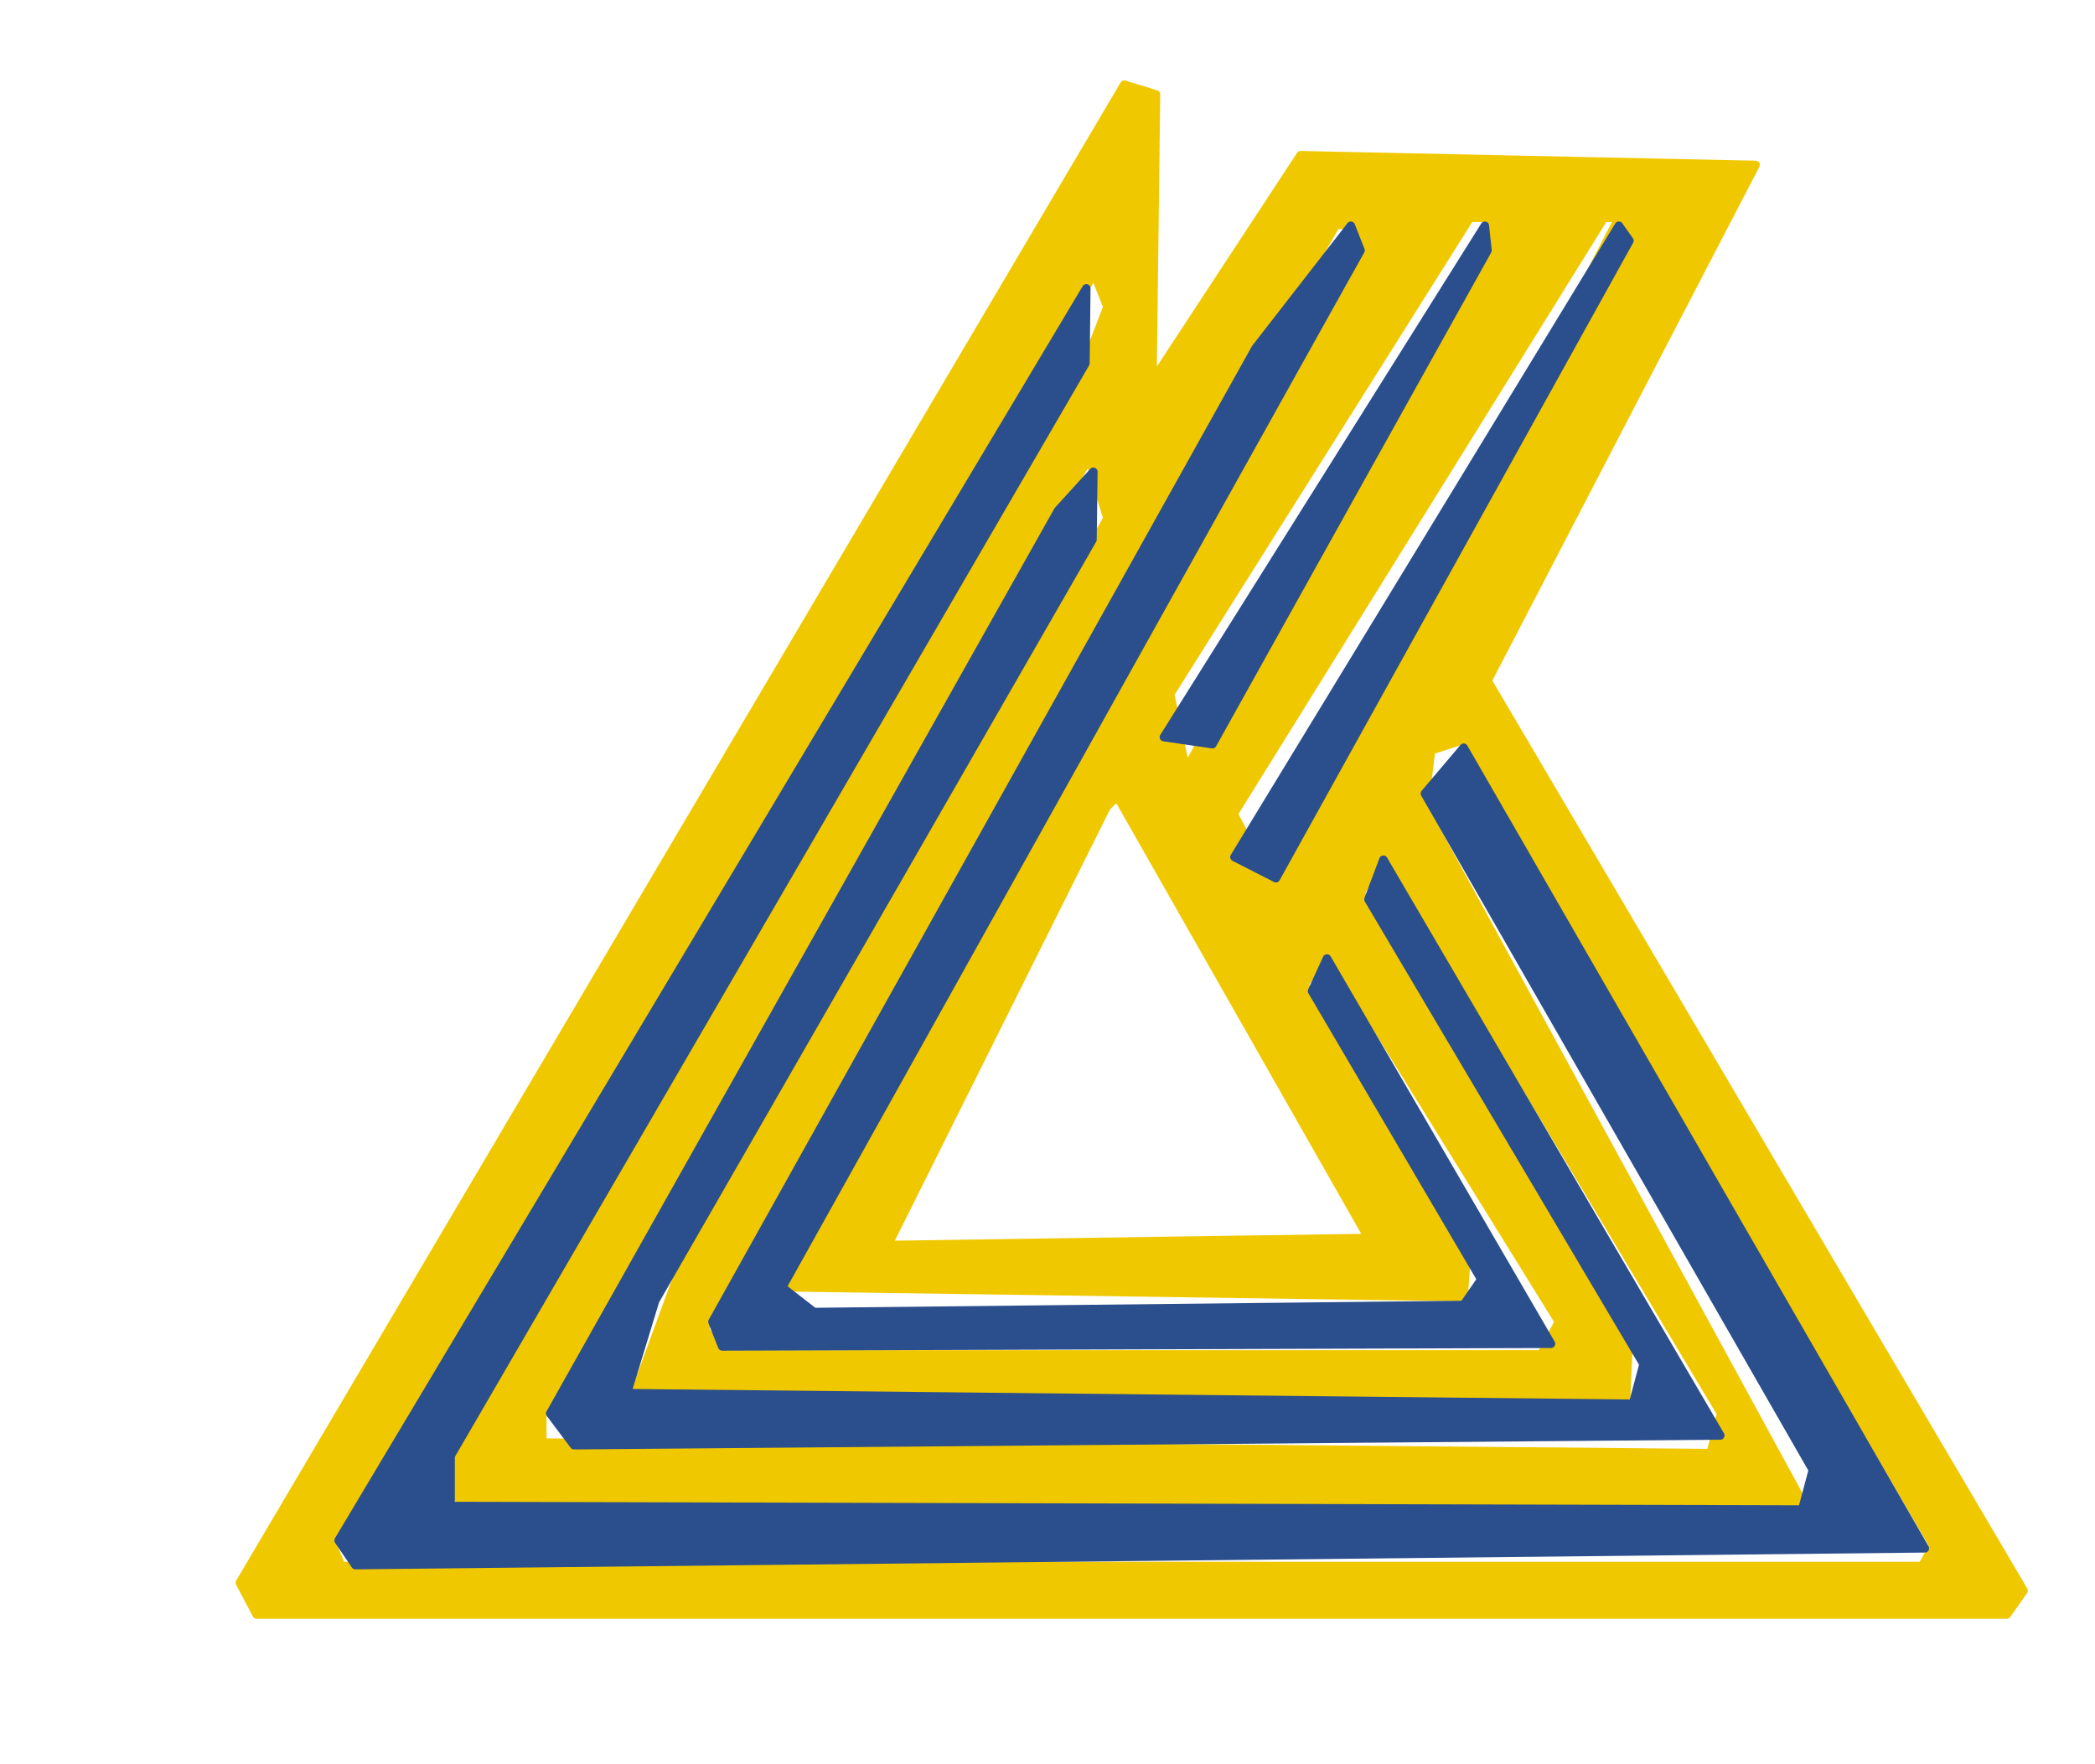
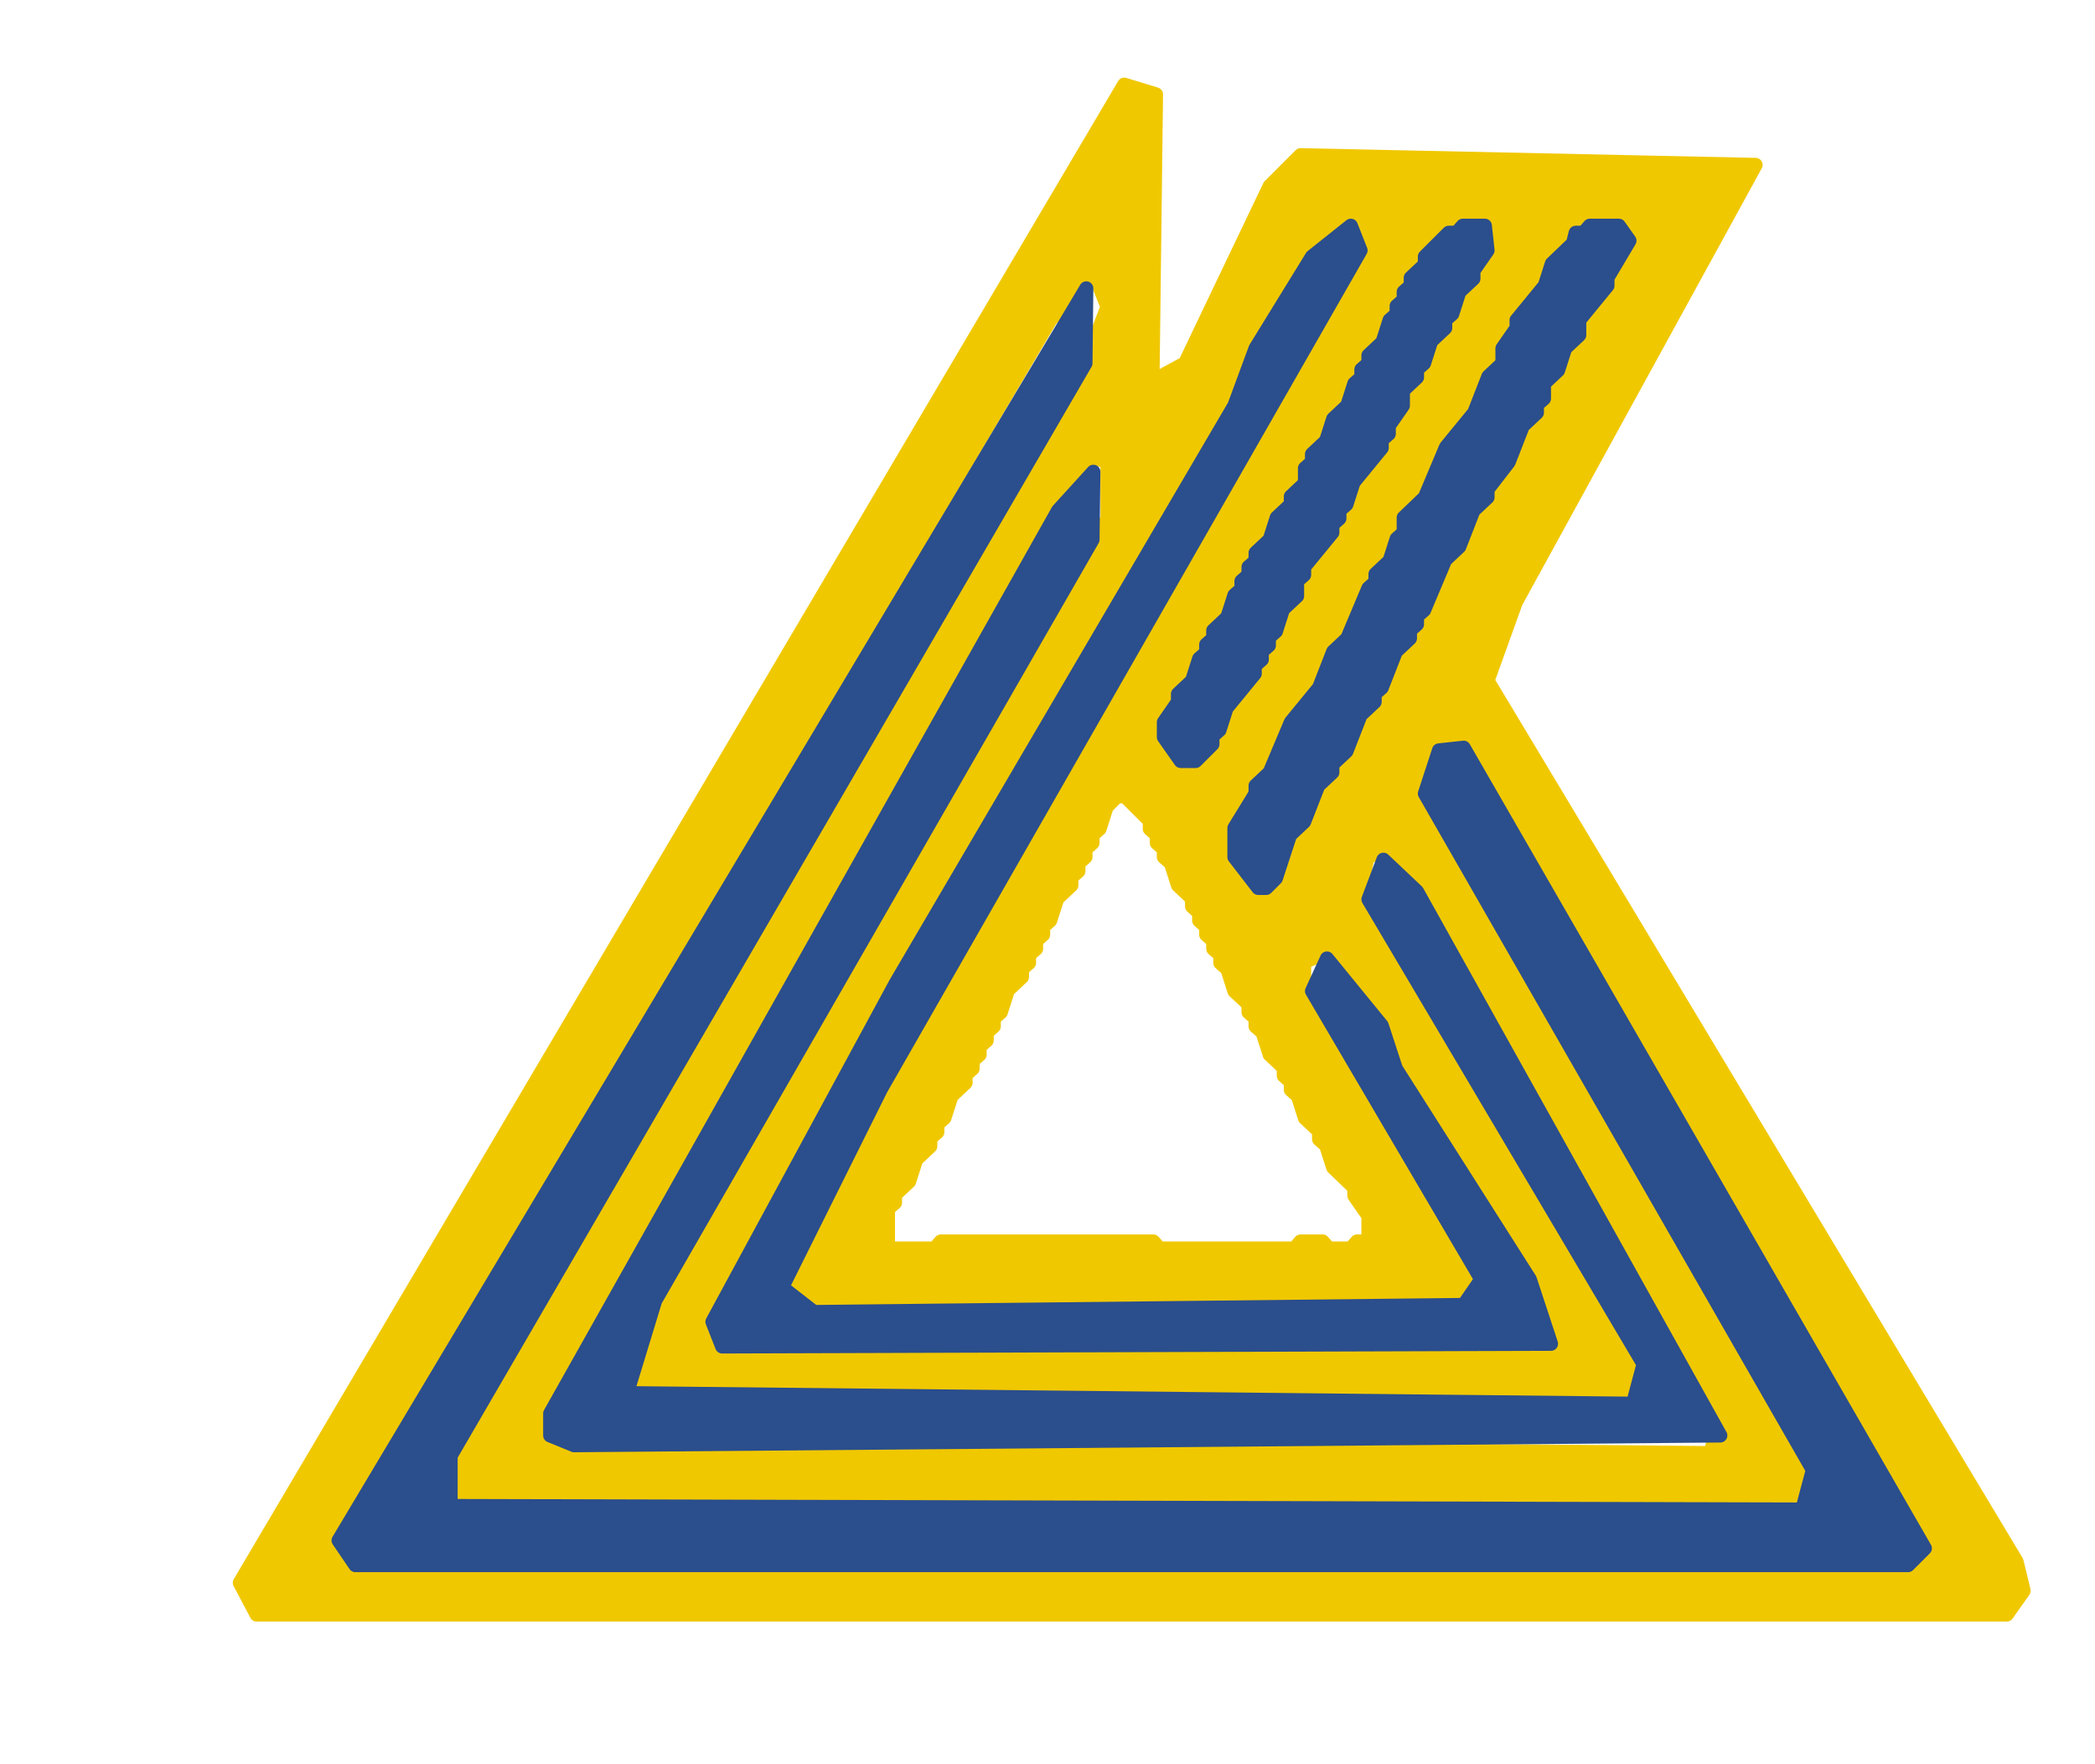
<svg xmlns="http://www.w3.org/2000/svg" width="297" height="250" viewBox="0 0 297 250" role="img" aria-label="K logo">
  <g shape-rendering="geometricPrecision">
-     <path d="M 34.00 224.38 L 36.38 228.88 L 284.50 228.88 L 286.88 225.50 L 210.88 96.50 L 248.88 23.38 L 184.38 22.00 L 163.38 54.00 L 163.88 13.38 L 159.38 12.00 Z M 46.88 218.38 L 155.12 38.75 L 157.00 43.50 L 152.00 56.50 L 64.00 208.38 L 65.00 212.50 L 255.50 212.88 L 201.88 114.50 L 202.88 106.38 L 207.50 104.88 L 274.12 219.12 L 272.50 222.00 L 48.38 222.00 Z M 154.38 64.88 L 157.00 73.50 L 97.00 178.38 L 90.00 197.50 L 230.50 198.88 L 230.88 190.38 L 192.88 126.50 L 196.50 120.88 L 244.00 200.38 L 242.50 206.00 L 76.88 204.50 L 76.88 200.38 Z M 192.50 31.88 L 192.00 39.50 L 112.00 182.50 L 207.50 183.88 L 207.88 178.38 L 184.88 139.50 L 188.50 134.88 L 221.00 187.38 L 218.50 192.00 L 102.38 192.00 L 99.88 188.38 L 189.38 31.88 Z M 158.38 112.88 L 194.00 175.50 L 125.88 176.50 L 156.88 114.38 Z M 229.50 30.88 L 180.50 126.00 L 174.88 115.38 L 227.38 30.88 Z M 211.50 30.88 L 168.12 109.12 L 165.88 98.38 L 208.38 30.88 Z" fill="#F0C800" stroke="#F0C800" stroke-width="1.2" stroke-linejoin="round" stroke-linecap="round" fill-rule="evenodd" />
-     <path d="M 48.00 218.38 L 50.38 221.88 L 272.88 219.50 L 207.50 106.00 L 202.00 112.50 L 257.00 208.38 L 255.50 214.00 L 63.88 213.50 L 63.88 206.38 L 153.88 51.50 L 154.00 40.88 Z M 78.00 200.38 L 81.38 204.88 L 243.88 203.50 L 196.12 121.88 L 194.00 127.50 L 233.00 193.38 L 231.50 199.00 L 88.88 197.50 L 92.88 184.38 L 154.88 76.50 L 155.00 66.88 L 150.00 72.38 Z M 191.50 32.00 L 178.00 49.38 L 101.00 187.38 L 102.38 190.88 L 219.88 190.50 L 188.12 135.88 L 186.00 140.50 L 210.00 181.38 L 207.50 185.00 L 115.38 186.00 L 110.88 182.50 L 192.88 35.50 Z M 229.50 32.00 L 175.00 121.50 L 180.88 124.50 L 231.00 34.12 Z M 210.50 32.00 L 165.00 104.50 L 171.88 105.50 L 210.88 35.50 Z" fill="#2B4E8C" stroke="#2B4E8C" stroke-width="1.2" stroke-linejoin="round" stroke-linecap="round" fill-rule="evenodd" />
+     <path d="M 34.00 224.38 L 36.38 228.88 L 284.50 228.88 L 286.88 225.50 L 285.88 221.38 L 210.88 96.50 L 214.88 85.38 L 248.88 23.38 L 184.38 22.00 L 180.00 26.38 L 168.00 51.50 L 163.38 54.00 L 163.88 13.38 L 159.38 12.00 Z M 46.88 218.38 L 148.88 45.38 L 155.12 38.75 L 157.00 43.50 L 152.00 56.50 L 64.00 208.38 L 65.00 212.50 L 255.50 212.88 L 255.88 208.38 L 201.88 114.50 L 202.88 106.38 L 207.50 104.88 L 274.12 219.12 L 272.50 222.00 L 48.38 222.00 Z M 154.38 64.88 L 157.00 65.38 L 157.00 73.50 L 103.00 170.50 L 97.00 178.38 L 90.00 192.38 L 90.00 197.50 L 92.38 198.88 L 230.50 198.88 L 231.88 197.50 L 230.88 190.38 L 192.88 126.50 L 193.88 121.38 L 196.50 120.88 L 204.00 130.38 L 244.00 200.38 L 242.50 206.00 L 76.88 204.50 L 76.88 200.38 Z M 192.50 31.88 L 192.00 39.50 L 188.00 43.38 L 176.00 67.50 L 173.00 70.38 L 140.00 131.50 L 137.00 134.38 L 135.00 140.50 L 117.00 170.38 L 112.00 182.50 L 114.38 184.88 L 207.50 183.88 L 208.88 182.50 L 207.88 178.38 L 184.88 139.50 L 184.88 136.38 L 188.50 134.88 L 193.00 139.38 L 221.00 187.38 L 221.00 190.50 L 218.50 192.00 L 102.38 192.00 L 99.88 188.38 L 124.88 141.38 L 174.88 56.50 L 180.88 43.38 L 189.38 31.88 Z M 158.38 112.88 L 159.50 112.88 L 163.00 116.38 L 163.00 117.50 L 164.00 118.38 L 164.00 119.50 L 165.00 120.38 L 165.00 121.50 L 166.00 122.38 L 167.00 125.50 L 169.00 127.38 L 169.00 128.50 L 170.00 129.38 L 170.00 130.50 L 171.00 131.38 L 171.00 132.50 L 172.00 133.38 L 172.00 134.50 L 173.00 135.38 L 173.00 136.50 L 174.00 137.38 L 175.00 140.50 L 177.00 142.38 L 177.00 143.50 L 178.00 144.38 L 178.00 145.50 L 179.00 146.38 L 180.00 149.50 L 182.00 151.38 L 182.00 152.50 L 183.00 153.38 L 183.00 154.50 L 184.00 155.38 L 185.00 158.50 L 187.00 160.38 L 187.00 161.50 L 188.00 162.38 L 189.00 165.50 L 192.00 168.38 L 192.00 169.50 L 194.00 172.38 L 194.00 175.50 L 193.50 176.00 L 192.38 176.00 L 191.50 177.00 L 188.38 177.00 L 187.50 176.00 L 184.38 176.00 L 183.50 177.00 L 164.38 177.00 L 163.50 176.00 L 133.38 176.00 L 132.50 177.00 L 126.38 177.00 L 125.88 176.50 L 125.88 171.38 L 126.88 170.50 L 126.88 169.38 L 128.88 167.50 L 129.88 164.38 L 131.88 162.50 L 131.88 161.38 L 132.88 160.50 L 132.88 159.38 L 133.88 158.50 L 134.88 155.38 L 136.88 153.50 L 136.88 152.38 L 137.88 151.50 L 137.88 150.38 L 138.88 149.50 L 138.88 148.38 L 139.88 147.50 L 139.88 146.38 L 140.88 145.50 L 140.88 144.38 L 141.88 143.50 L 142.88 140.38 L 144.88 138.50 L 144.88 137.38 L 145.88 136.50 L 145.88 135.38 L 146.88 134.50 L 146.88 133.38 L 147.88 132.50 L 147.88 131.38 L 148.88 130.50 L 149.88 127.38 L 151.88 125.50 L 151.88 124.38 L 152.88 123.50 L 152.88 122.38 L 153.88 121.50 L 153.88 120.38 L 154.88 119.50 L 154.88 118.38 L 155.88 117.50 L 156.88 114.38 Z M 229.50 30.88 L 232.12 34.12 L 230.00 37.38 L 230.00 38.50 L 229.00 39.38 L 229.00 40.50 L 226.00 43.38 L 226.00 44.50 L 225.00 45.38 L 224.00 48.50 L 222.00 50.38 L 222.00 51.50 L 221.00 52.38 L 221.00 53.50 L 220.00 54.38 L 220.00 55.50 L 219.00 56.38 L 219.00 57.50 L 218.00 58.38 L 218.00 59.50 L 217.00 60.38 L 216.00 63.50 L 214.00 65.38 L 214.00 66.50 L 213.00 67.38 L 212.00 70.50 L 210.00 72.38 L 209.00 75.50 L 207.00 77.38 L 206.00 80.50 L 204.00 82.38 L 204.00 83.50 L 203.00 84.38 L 203.00 85.50 L 202.00 86.38 L 202.00 87.50 L 201.00 88.38 L 200.00 91.50 L 198.00 93.38 L 198.00 94.50 L 197.00 95.38 L 197.00 96.50 L 196.00 97.38 L 195.00 100.50 L 193.00 102.38 L 192.00 105.50 L 190.00 107.38 L 190.00 108.50 L 189.00 109.38 L 189.00 110.50 L 188.00 111.38 L 187.00 114.50 L 185.00 116.38 L 185.00 117.50 L 184.00 118.38 L 184.00 119.50 L 183.00 120.38 L 183.00 121.50 L 182.00 122.38 L 181.00 125.50 L 180.50 126.00 L 177.38 126.00 L 174.88 123.50 L 174.88 122.38 L 173.88 121.50 L 173.88 118.38 L 174.88 117.50 L 174.88 115.38 L 176.88 113.50 L 176.88 111.38 L 179.88 108.50 L 179.88 107.38 L 180.88 106.50 L 180.88 105.38 L 181.88 104.50 L 181.88 103.38 L 182.88 102.50 L 182.88 101.38 L 183.88 100.50 L 184.88 97.38 L 186.88 95.50 L 186.88 94.38 L 190.88 89.50 L 190.88 87.38 L 191.88 86.50 L 191.88 85.38 L 192.88 84.50 L 193.88 81.38 L 195.88 79.50 L 195.88 78.38 L 196.88 77.50 L 196.88 76.38 L 197.88 75.50 L 198.88 72.38 L 201.88 69.50 L 201.88 68.38 L 202.88 67.50 L 202.88 65.38 L 206.88 60.50 L 206.88 59.38 L 207.88 58.50 L 207.88 57.38 L 208.88 56.50 L 209.88 53.38 L 211.88 51.50 L 211.88 50.38 L 212.88 49.50 L 212.88 47.38 L 216.88 42.50 L 217.88 39.38 L 219.88 37.50 L 219.88 36.38 L 221.88 34.50 L 221.88 33.38 L 223.38 31.88 L 226.50 31.88 L 227.38 30.88 Z M 211.50 30.88 L 212.00 31.38 L 212.00 35.50 L 211.00 36.38 L 211.00 37.50 L 209.00 39.38 L 209.00 40.50 L 207.00 42.38 L 207.00 43.50 L 206.00 44.38 L 206.00 45.50 L 205.00 46.38 L 205.00 47.50 L 204.00 48.38 L 204.00 49.50 L 203.00 50.38 L 203.00 51.50 L 201.00 53.38 L 201.00 54.50 L 200.00 55.38 L 200.00 56.50 L 199.00 57.38 L 199.00 58.50 L 198.00 59.38 L 198.00 60.50 L 197.00 61.38 L 197.00 62.50 L 196.00 63.38 L 196.00 64.50 L 194.00 66.38 L 194.00 67.50 L 193.00 68.38 L 193.00 69.50 L 192.00 70.38 L 192.00 71.50 L 191.00 72.38 L 191.00 73.50 L 189.00 75.38 L 189.00 76.50 L 187.00 78.38 L 187.00 79.50 L 185.00 81.38 L 185.00 83.50 L 184.00 84.38 L 184.00 85.50 L 182.00 87.38 L 182.00 88.50 L 181.00 89.38 L 181.00 91.50 L 179.00 93.38 L 179.00 94.50 L 178.00 95.38 L 178.00 96.50 L 177.00 97.38 L 177.00 98.50 L 176.00 99.38 L 176.00 100.50 L 174.00 102.38 L 174.00 103.50 L 173.00 104.38 L 173.00 105.50 L 170.50 108.00 L 169.38 108.00 L 168.12 109.12 L 167.38 109.00 L 164.88 106.50 L 164.88 100.38 L 165.88 99.50 L 165.88 98.38 L 168.88 95.50 L 168.88 93.38 L 170.88 91.50 L 170.88 90.38 L 171.88 89.50 L 171.88 88.38 L 172.88 87.50 L 172.88 86.38 L 174.88 84.50 L 174.88 83.38 L 175.88 82.50 L 175.88 81.38 L 176.88 80.50 L 176.88 78.38 L 178.88 76.50 L 178.88 75.38 L 180.88 73.50 L 180.88 72.38 L 182.88 70.50 L 182.88 69.38 L 183.88 68.50 L 183.88 67.38 L 184.88 66.50 L 184.88 65.38 L 185.88 64.50 L 185.88 63.38 L 186.88 62.50 L 186.88 61.38 L 188.88 59.50 L 188.88 58.38 L 189.88 57.50 L 189.88 56.38 L 190.88 55.50 L 190.88 54.38 L 192.88 52.50 L 192.88 51.38 L 193.88 50.50 L 193.88 49.38 L 194.88 48.50 L 194.88 47.38 L 195.88 46.50 L 195.88 45.38 L 197.88 43.50 L 197.88 42.38 L 198.88 41.50 L 198.88 40.38 L 199.88 39.50 L 199.88 38.38 L 201.88 36.50 L 201.88 35.38 L 205.38 31.88 L 207.50 31.88 L 208.38 30.88 Z" fill="#F0C800" stroke="#F0C800" stroke-width="2" stroke-linejoin="round" fill-rule="evenodd" />
+     <path d="M 48.00 218.38 L 50.38 221.88 L 270.50 221.88 L 272.88 219.50 L 207.50 106.00 L 204.00 106.38 L 202.00 112.50 L 257.00 208.38 L 255.50 214.00 L 63.88 213.50 L 63.88 206.38 L 153.88 51.50 L 154.00 40.88 Z M 78.00 200.38 L 78.00 203.50 L 81.38 204.88 L 243.88 203.50 L 200.88 126.38 L 196.12 121.88 L 194.00 127.50 L 233.00 193.38 L 231.50 199.00 L 88.88 197.50 L 92.88 184.38 L 154.88 76.50 L 155.00 66.88 L 150.00 72.38 Z M 191.50 32.00 L 186.00 36.38 L 178.00 49.38 L 175.00 57.50 L 127.00 139.38 L 101.00 187.38 L 102.38 190.88 L 219.88 190.50 L 216.88 181.38 L 197.88 151.50 L 195.88 145.38 L 188.12 135.88 L 186.00 140.50 L 210.00 181.38 L 207.50 185.00 L 115.38 186.00 L 110.88 182.50 L 124.88 154.38 L 192.88 35.50 Z M 229.50 32.00 L 225.38 32.00 L 224.50 33.00 L 223.38 33.00 L 223.00 34.50 L 220.00 37.38 L 219.00 40.50 L 215.00 45.38 L 215.00 46.50 L 213.00 49.38 L 213.00 51.50 L 211.00 53.38 L 209.00 58.50 L 205.00 63.38 L 202.00 70.50 L 199.00 73.38 L 199.00 75.50 L 198.00 76.38 L 197.00 79.50 L 195.00 81.38 L 195.00 82.50 L 194.00 83.38 L 191.00 90.50 L 189.00 92.38 L 187.00 97.50 L 183.00 102.38 L 180.00 109.50 L 178.00 111.38 L 178.00 112.50 L 175.00 117.38 L 175.00 121.50 L 178.38 125.88 L 179.50 125.88 L 180.88 124.50 L 182.88 118.38 L 184.88 116.50 L 186.88 111.38 L 188.88 109.50 L 188.88 108.38 L 190.88 106.50 L 192.88 101.38 L 194.88 99.50 L 194.88 98.38 L 195.88 97.50 L 197.88 92.38 L 199.88 90.50 L 199.88 89.38 L 200.88 88.50 L 200.88 87.38 L 201.88 86.50 L 204.88 79.38 L 206.88 77.50 L 208.88 72.38 L 210.88 70.50 L 210.88 69.38 L 213.88 65.50 L 215.88 60.38 L 217.88 58.50 L 217.88 57.38 L 218.88 56.50 L 218.88 54.38 L 220.88 52.50 L 221.88 49.38 L 223.88 47.50 L 223.88 45.38 L 227.88 40.50 L 227.88 39.38 L 231.00 34.12 Z M 210.50 32.00 L 207.38 32.00 L 206.50 33.00 L 205.38 33.00 L 202.00 36.38 L 202.00 37.50 L 200.00 39.38 L 200.00 40.50 L 199.00 41.38 L 199.00 42.50 L 198.00 43.38 L 198.00 44.50 L 197.00 45.38 L 196.00 48.50 L 194.00 50.38 L 194.00 51.50 L 193.00 52.38 L 193.00 53.50 L 192.00 54.38 L 191.00 57.50 L 189.00 59.38 L 188.00 62.50 L 186.00 64.38 L 186.00 65.50 L 185.00 66.38 L 185.00 68.50 L 183.00 70.38 L 183.00 71.50 L 181.00 73.38 L 180.00 76.50 L 178.00 78.38 L 178.00 79.50 L 177.00 80.38 L 177.00 81.50 L 176.00 82.38 L 176.00 83.50 L 175.00 84.38 L 174.00 87.50 L 172.00 89.38 L 172.00 90.50 L 171.00 91.38 L 171.00 92.50 L 170.00 93.38 L 169.00 96.50 L 167.00 98.38 L 167.00 99.50 L 165.00 102.38 L 165.00 104.50 L 167.38 107.88 L 169.50 107.88 L 171.88 105.50 L 171.88 104.38 L 172.88 103.50 L 173.88 100.38 L 177.88 95.50 L 177.88 94.38 L 178.88 93.50 L 178.88 92.38 L 179.88 91.50 L 179.88 90.38 L 180.88 89.50 L 181.88 86.38 L 183.88 84.50 L 183.88 82.38 L 184.88 81.50 L 184.88 80.38 L 188.88 75.50 L 188.88 74.38 L 189.88 73.50 L 189.88 72.38 L 190.88 71.50 L 191.88 68.38 L 195.88 63.50 L 195.88 62.38 L 196.88 61.50 L 196.88 60.38 L 198.88 57.50 L 198.88 55.38 L 200.88 53.50 L 200.88 52.38 L 201.88 51.50 L 202.88 48.38 L 204.88 46.50 L 204.88 45.38 L 205.88 44.50 L 206.88 41.38 L 208.88 39.50 L 208.88 38.38 L 210.88 35.50 Z" fill="#2B4E8C" stroke="#2B4E8C" stroke-width="2" stroke-linejoin="round" fill-rule="evenodd" />
  </g>
</svg>
